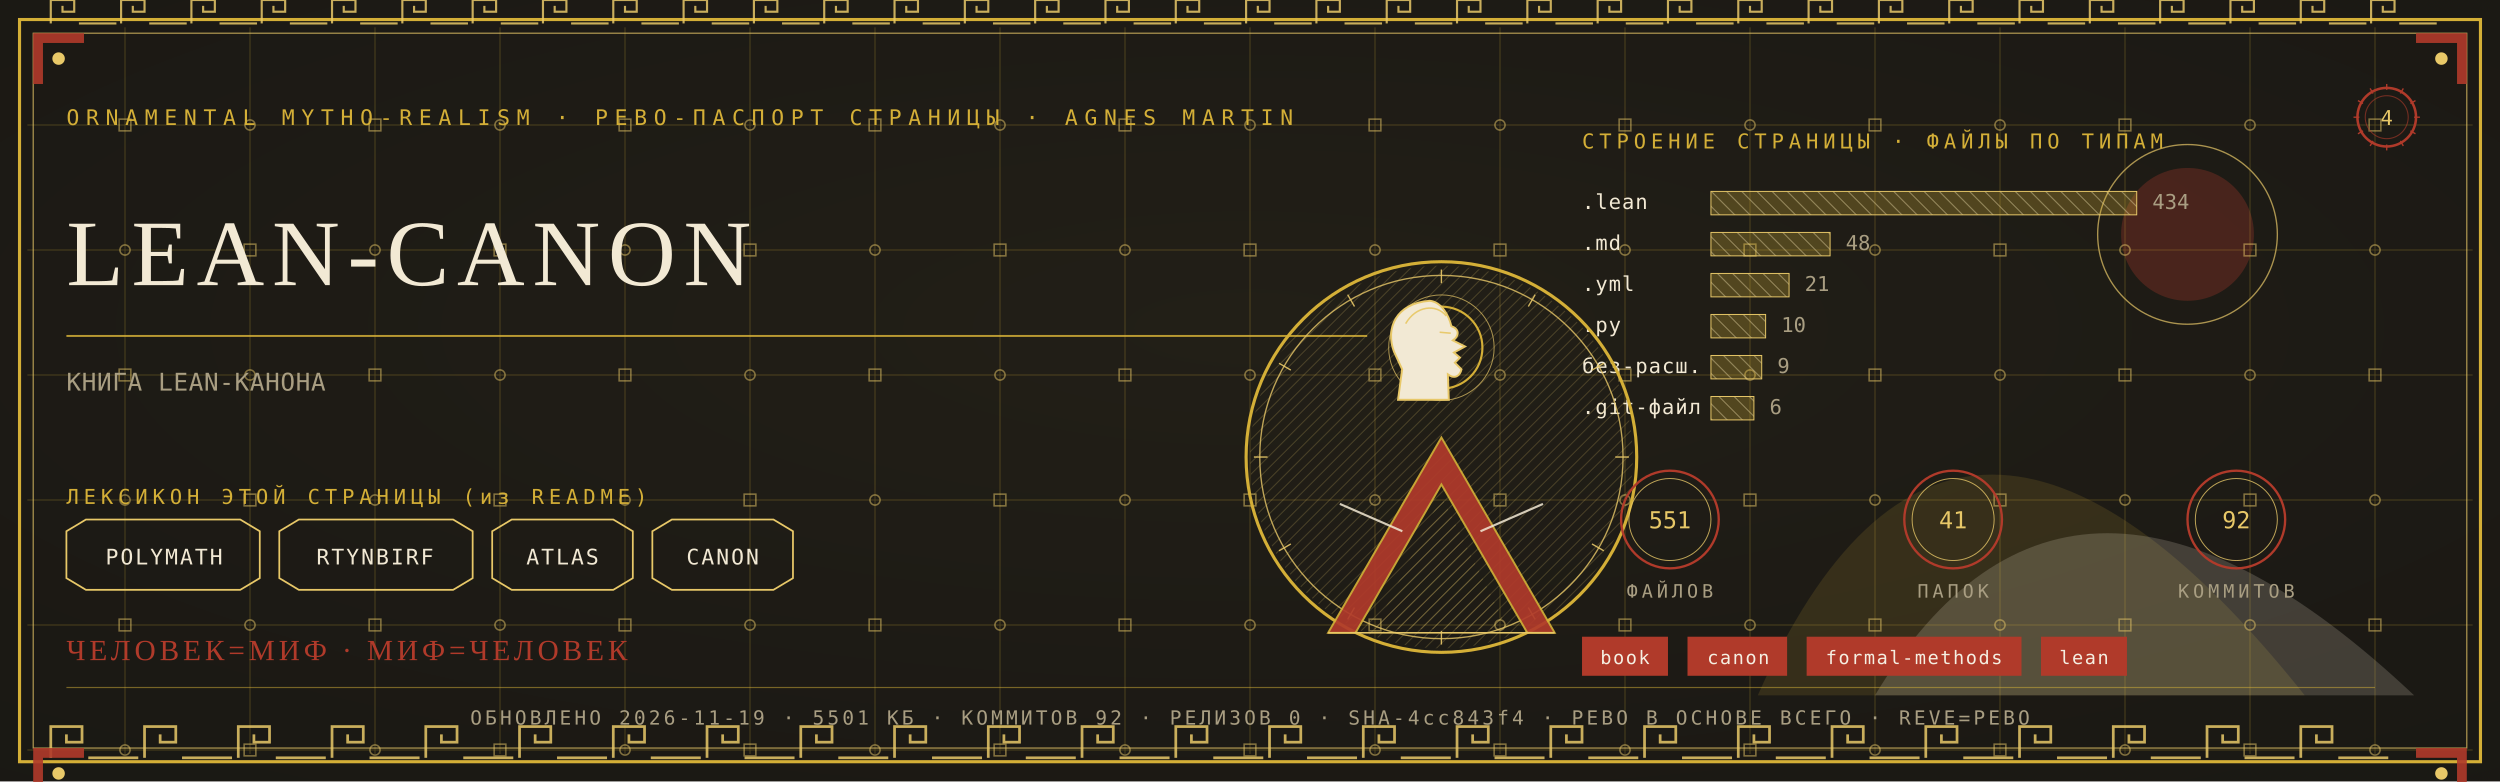
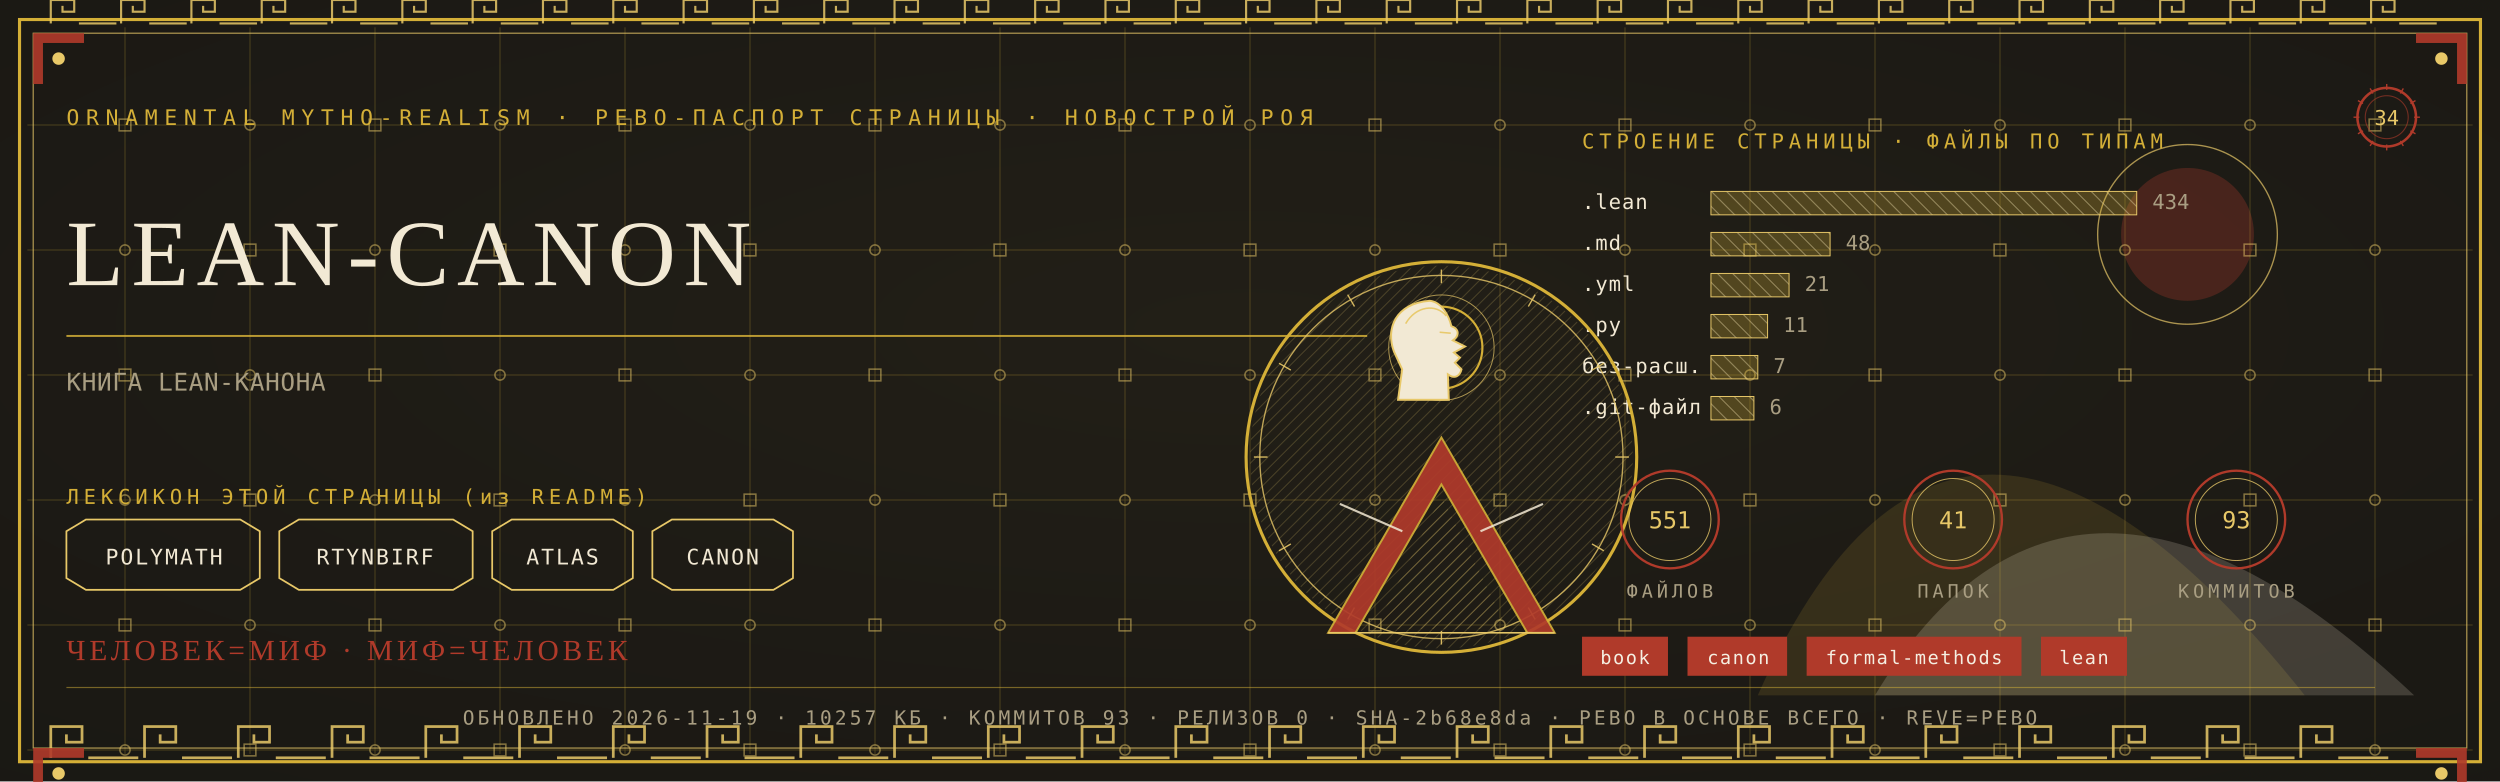
<svg xmlns="http://www.w3.org/2000/svg" viewBox="0 0 1280 400" width="1280" height="400">
  <defs>
-     <radialGradient id="rp4" cx="0.5" cy="0.42" r="1.1">
+     <radialGradient id="rp34" cx="0.5" cy="0.42" r="1.1">
      <stop offset="0" stop-color="#232017" />
      <stop offset="1" stop-color="#171512" />
    </radialGradient>
    <pattern id="hatchm" width="4.2" height="4.2" patternUnits="userSpaceOnUse" patternTransform="rotate(45)">
      <rect width="4.2" height="4.2" fill="none" />
      <line x1="0" y1="0" x2="0" y2="4.2" stroke="#E8C868" stroke-width="0.5" />
    </pattern>
    <pattern id="hatchv" width="5.5" height="5.5" patternUnits="userSpaceOnUse" patternTransform="rotate(-45)">
      <rect width="5.5" height="5.5" fill="none" />
      <line x1="0" y1="0" x2="0" y2="5.5" stroke="#F2E9D4" stroke-width="0.5" />
    </pattern>
  </defs>
  <rect width="1280" height="400" fill="#171512" />
-   <rect width="1280" height="400" fill="url(#rp4)" opacity="0.94" />
+   <rect width="1280" height="400" fill="url(#rp34)" opacity="0.94" />
  <path d="M 900 356 Q 1000 130 1180 356 Z" fill="#D4AF37" opacity="0.14" />
  <path d="M 960 356 Q 1060 190 1236 356 Z" fill="#F2E9D4" opacity="0.18" />
  <circle cx="1120" cy="120" r="34" fill="#B03A2A" opacity="0.30" />
  <circle cx="1120" cy="120" r="46" fill="none" stroke="#E8C868" stroke-width="0.7" opacity="0.7" />
  <g stroke="#D4AF37" stroke-width="0.45" opacity="0.30">
    <line x1="64" y1="14" x2="64" y2="386" />
    <line x1="128" y1="14" x2="128" y2="386" />
    <line x1="192" y1="14" x2="192" y2="386" />
    <line x1="256" y1="14" x2="256" y2="386" />
    <line x1="320" y1="14" x2="320" y2="386" />
    <line x1="384" y1="14" x2="384" y2="386" />
    <line x1="448" y1="14" x2="448" y2="386" />
    <line x1="512" y1="14" x2="512" y2="386" />
    <line x1="576" y1="14" x2="576" y2="386" />
    <line x1="640" y1="14" x2="640" y2="386" />
    <line x1="704" y1="14" x2="704" y2="386" />
    <line x1="768" y1="14" x2="768" y2="386" />
    <line x1="832" y1="14" x2="832" y2="386" />
    <line x1="896" y1="14" x2="896" y2="386" />
    <line x1="960" y1="14" x2="960" y2="386" />
    <line x1="1024" y1="14" x2="1024" y2="386" />
    <line x1="1088" y1="14" x2="1088" y2="386" />
    <line x1="1152" y1="14" x2="1152" y2="386" />
    <line x1="1216" y1="14" x2="1216" y2="386" />
    <line x1="14" y1="64" x2="1266" y2="64" />
    <line x1="14" y1="128" x2="1266" y2="128" />
    <line x1="14" y1="192" x2="1266" y2="192" />
    <line x1="14" y1="256" x2="1266" y2="256" />
    <line x1="14" y1="320" x2="1266" y2="320" />
    <line x1="14" y1="384" x2="1266" y2="384" />
  </g>
  <g fill="none" stroke="#E8C868" stroke-width="0.8" opacity="0.5">
    <rect x="61" y="61" width="6" height="6" />
    <circle cx="64" cy="128" r="2.6" />
    <rect x="61" y="189" width="6" height="6" />
    <circle cx="64" cy="256" r="2.6" />
    <rect x="61" y="317" width="6" height="6" />
    <circle cx="64" cy="384" r="2.6" />
    <circle cx="128" cy="64" r="2.6" />
    <rect x="125" y="125" width="6" height="6" />
    <circle cx="128" cy="192" r="2.6" />
    <rect x="125" y="253" width="6" height="6" />
    <circle cx="128" cy="320" r="2.6" />
    <rect x="125" y="381" width="6" height="6" />
    <rect x="189" y="61" width="6" height="6" />
    <circle cx="192" cy="128" r="2.6" />
    <rect x="189" y="189" width="6" height="6" />
    <circle cx="192" cy="256" r="2.6" />
    <rect x="189" y="317" width="6" height="6" />
    <circle cx="192" cy="384" r="2.6" />
    <circle cx="256" cy="64" r="2.6" />
    <rect x="253" y="125" width="6" height="6" />
    <circle cx="256" cy="192" r="2.6" />
    <rect x="253" y="253" width="6" height="6" />
    <circle cx="256" cy="320" r="2.6" />
    <rect x="253" y="381" width="6" height="6" />
    <rect x="317" y="61" width="6" height="6" />
    <circle cx="320" cy="128" r="2.6" />
    <rect x="317" y="189" width="6" height="6" />
    <circle cx="320" cy="256" r="2.6" />
    <rect x="317" y="317" width="6" height="6" />
    <circle cx="320" cy="384" r="2.6" />
    <circle cx="384" cy="64" r="2.6" />
    <rect x="381" y="125" width="6" height="6" />
    <circle cx="384" cy="192" r="2.6" />
    <rect x="381" y="253" width="6" height="6" />
    <circle cx="384" cy="320" r="2.6" />
    <rect x="381" y="381" width="6" height="6" />
    <rect x="445" y="61" width="6" height="6" />
    <circle cx="448" cy="128" r="2.6" />
    <rect x="445" y="189" width="6" height="6" />
    <circle cx="448" cy="256" r="2.6" />
    <rect x="445" y="317" width="6" height="6" />
    <circle cx="448" cy="384" r="2.6" />
    <circle cx="512" cy="64" r="2.6" />
    <rect x="509" y="125" width="6" height="6" />
    <circle cx="512" cy="192" r="2.6" />
    <rect x="509" y="253" width="6" height="6" />
    <circle cx="512" cy="320" r="2.6" />
    <rect x="509" y="381" width="6" height="6" />
    <rect x="573" y="61" width="6" height="6" />
    <circle cx="576" cy="128" r="2.6" />
    <rect x="573" y="189" width="6" height="6" />
    <circle cx="576" cy="256" r="2.6" />
    <rect x="573" y="317" width="6" height="6" />
    <circle cx="576" cy="384" r="2.6" />
    <circle cx="640" cy="64" r="2.6" />
    <rect x="637" y="125" width="6" height="6" />
    <circle cx="640" cy="192" r="2.6" />
    <rect x="637" y="253" width="6" height="6" />
    <circle cx="640" cy="320" r="2.6" />
    <rect x="637" y="381" width="6" height="6" />
    <rect x="701" y="61" width="6" height="6" />
    <circle cx="704" cy="128" r="2.6" />
    <rect x="701" y="189" width="6" height="6" />
    <circle cx="704" cy="256" r="2.6" />
    <rect x="701" y="317" width="6" height="6" />
    <circle cx="704" cy="384" r="2.6" />
    <circle cx="768" cy="64" r="2.6" />
    <rect x="765" y="125" width="6" height="6" />
    <circle cx="768" cy="192" r="2.6" />
    <rect x="765" y="253" width="6" height="6" />
    <circle cx="768" cy="320" r="2.6" />
    <rect x="765" y="381" width="6" height="6" />
    <rect x="829" y="61" width="6" height="6" />
    <circle cx="832" cy="128" r="2.6" />
    <rect x="829" y="189" width="6" height="6" />
    <circle cx="832" cy="256" r="2.6" />
    <rect x="829" y="317" width="6" height="6" />
    <circle cx="832" cy="384" r="2.6" />
    <circle cx="896" cy="64" r="2.6" />
    <rect x="893" y="125" width="6" height="6" />
    <circle cx="896" cy="192" r="2.6" />
    <rect x="893" y="253" width="6" height="6" />
    <circle cx="896" cy="320" r="2.6" />
    <rect x="893" y="381" width="6" height="6" />
    <rect x="957" y="61" width="6" height="6" />
    <circle cx="960" cy="128" r="2.6" />
    <rect x="957" y="189" width="6" height="6" />
    <circle cx="960" cy="256" r="2.6" />
    <rect x="957" y="317" width="6" height="6" />
    <circle cx="960" cy="384" r="2.6" />
    <circle cx="1024" cy="64" r="2.6" />
    <rect x="1021" y="125" width="6" height="6" />
    <circle cx="1024" cy="192" r="2.6" />
    <rect x="1021" y="253" width="6" height="6" />
    <circle cx="1024" cy="320" r="2.6" />
    <rect x="1021" y="381" width="6" height="6" />
    <rect x="1085" y="61" width="6" height="6" />
    <circle cx="1088" cy="128" r="2.6" />
    <rect x="1085" y="189" width="6" height="6" />
    <circle cx="1088" cy="256" r="2.6" />
    <rect x="1085" y="317" width="6" height="6" />
    <circle cx="1088" cy="384" r="2.6" />
    <circle cx="1152" cy="64" r="2.6" />
    <rect x="1149" y="125" width="6" height="6" />
    <circle cx="1152" cy="192" r="2.6" />
    <rect x="1149" y="253" width="6" height="6" />
    <circle cx="1152" cy="320" r="2.6" />
    <rect x="1149" y="381" width="6" height="6" />
    <rect x="1213" y="61" width="6" height="6" />
    <circle cx="1216" cy="128" r="2.6" />
    <rect x="1213" y="189" width="6" height="6" />
    <circle cx="1216" cy="256" r="2.6" />
    <rect x="1213" y="317" width="6" height="6" />
    <circle cx="1216" cy="384" r="2.6" />
  </g>
  <rect x="10" y="10" width="1260" height="380" fill="none" stroke="#D4AF37" stroke-width="1.6" />
  <rect x="17" y="17" width="1246" height="366" fill="none" stroke="#E8C868" stroke-width="0.6" opacity="0.75" />
  <g fill="none" stroke="#E8C868" stroke-width="1.4" opacity="0.85">
    <path d="M 26 388 L 26 372 L 42 372 L 42 380.0 L 34.0 380.0 L 34.0 376.0" />
    <line x1="45.2" y1="388" x2="70.8" y2="388" />
    <path d="M 74 388 L 74 372 L 90 372 L 90 380.0 L 82.0 380.0 L 82.0 376.0" />
    <line x1="93.2" y1="388" x2="118.8" y2="388" />
    <path d="M 122 388 L 122 372 L 138 372 L 138 380.0 L 130.0 380.0 L 130.0 376.0" />
    <line x1="141.2" y1="388" x2="166.8" y2="388" />
    <path d="M 170 388 L 170 372 L 186 372 L 186 380.0 L 178.0 380.0 L 178.0 376.0" />
    <line x1="189.2" y1="388" x2="214.8" y2="388" />
    <path d="M 218 388 L 218 372 L 234 372 L 234 380.0 L 226.0 380.0 L 226.0 376.0" />
    <line x1="237.2" y1="388" x2="262.8" y2="388" />
    <path d="M 266 388 L 266 372 L 282 372 L 282 380.0 L 274.0 380.0 L 274.0 376.0" />
    <line x1="285.2" y1="388" x2="310.8" y2="388" />
    <path d="M 314 388 L 314 372 L 330 372 L 330 380.0 L 322.0 380.0 L 322.0 376.0" />
    <line x1="333.2" y1="388" x2="358.8" y2="388" />
    <path d="M 362 388 L 362 372 L 378 372 L 378 380.0 L 370.0 380.0 L 370.0 376.0" />
    <line x1="381.2" y1="388" x2="406.8" y2="388" />
    <path d="M 410 388 L 410 372 L 426 372 L 426 380.0 L 418.0 380.0 L 418.0 376.0" />
    <line x1="429.2" y1="388" x2="454.8" y2="388" />
    <path d="M 458 388 L 458 372 L 474 372 L 474 380.0 L 466.0 380.0 L 466.0 376.0" />
    <line x1="477.2" y1="388" x2="502.8" y2="388" />
    <path d="M 506 388 L 506 372 L 522 372 L 522 380.0 L 514.0 380.0 L 514.0 376.0" />
    <line x1="525.2" y1="388" x2="550.8" y2="388" />
    <path d="M 554 388 L 554 372 L 570 372 L 570 380.0 L 562.0 380.0 L 562.0 376.0" />
    <line x1="573.2" y1="388" x2="598.8" y2="388" />
    <path d="M 602 388 L 602 372 L 618 372 L 618 380.0 L 610.0 380.0 L 610.0 376.0" />
    <line x1="621.2" y1="388" x2="646.8" y2="388" />
    <path d="M 650 388 L 650 372 L 666 372 L 666 380.0 L 658.0 380.0 L 658.0 376.0" />
    <line x1="669.2" y1="388" x2="694.8" y2="388" />
    <path d="M 698 388 L 698 372 L 714 372 L 714 380.0 L 706.0 380.0 L 706.0 376.0" />
    <line x1="717.2" y1="388" x2="742.8" y2="388" />
    <path d="M 746 388 L 746 372 L 762 372 L 762 380.0 L 754.0 380.0 L 754.0 376.0" />
    <line x1="765.2" y1="388" x2="790.8" y2="388" />
    <path d="M 794 388 L 794 372 L 810 372 L 810 380.0 L 802.0 380.0 L 802.0 376.0" />
    <line x1="813.2" y1="388" x2="838.8" y2="388" />
    <path d="M 842 388 L 842 372 L 858 372 L 858 380.0 L 850.0 380.0 L 850.0 376.0" />
    <line x1="861.2" y1="388" x2="886.8" y2="388" />
    <path d="M 890 388 L 890 372 L 906 372 L 906 380.0 L 898.0 380.0 L 898.0 376.0" />
    <line x1="909.2" y1="388" x2="934.8" y2="388" />
    <path d="M 938 388 L 938 372 L 954 372 L 954 380.0 L 946.0 380.0 L 946.0 376.0" />
    <line x1="957.2" y1="388" x2="982.8" y2="388" />
    <path d="M 986 388 L 986 372 L 1002 372 L 1002 380.0 L 994.0 380.0 L 994.0 376.0" />
    <line x1="1005.2" y1="388" x2="1030.8" y2="388" />
    <path d="M 1034 388 L 1034 372 L 1050 372 L 1050 380.0 L 1042.0 380.0 L 1042.0 376.0" />
    <line x1="1053.2" y1="388" x2="1078.8" y2="388" />
    <path d="M 1082 388 L 1082 372 L 1098 372 L 1098 380.0 L 1090.0 380.0 L 1090.0 376.0" />
    <line x1="1101.2" y1="388" x2="1126.8" y2="388" />
    <path d="M 1130 388 L 1130 372 L 1146 372 L 1146 380.0 L 1138.0 380.0 L 1138.0 376.0" />
    <line x1="1149.2" y1="388" x2="1174.8" y2="388" />
    <path d="M 1178 388 L 1178 372 L 1194 372 L 1194 380.0 L 1186.0 380.0 L 1186.0 376.0" />
    <line x1="1197.2" y1="388" x2="1222.8" y2="388" />
  </g>
  <g fill="none" stroke="#E8C868" stroke-width="1.1" opacity="0.85">
    <path d="M 26 12 L 26 0 L 38 0 L 38 6.0 L 32.0 6.0 L 32.0 3.0" />
    <line x1="40.4" y1="12" x2="59.6" y2="12" />
    <path d="M 62 12 L 62 0 L 74 0 L 74 6.0 L 68.0 6.0 L 68.0 3.0" />
    <line x1="76.4" y1="12" x2="95.6" y2="12" />
    <path d="M 98 12 L 98 0 L 110 0 L 110 6.0 L 104.0 6.0 L 104.0 3.0" />
    <line x1="112.4" y1="12" x2="131.6" y2="12" />
    <path d="M 134 12 L 134 0 L 146 0 L 146 6.0 L 140.0 6.0 L 140.0 3.0" />
    <line x1="148.4" y1="12" x2="167.6" y2="12" />
    <path d="M 170 12 L 170 0 L 182 0 L 182 6.0 L 176.0 6.0 L 176.0 3.0" />
    <line x1="184.4" y1="12" x2="203.6" y2="12" />
    <path d="M 206 12 L 206 0 L 218 0 L 218 6.0 L 212.0 6.0 L 212.0 3.0" />
    <line x1="220.4" y1="12" x2="239.6" y2="12" />
    <path d="M 242 12 L 242 0 L 254 0 L 254 6.0 L 248.0 6.0 L 248.0 3.0" />
    <line x1="256.4" y1="12" x2="275.6" y2="12" />
    <path d="M 278 12 L 278 0 L 290 0 L 290 6.0 L 284.0 6.0 L 284.0 3.0" />
    <line x1="292.4" y1="12" x2="311.6" y2="12" />
    <path d="M 314 12 L 314 0 L 326 0 L 326 6.0 L 320.0 6.0 L 320.0 3.0" />
    <line x1="328.4" y1="12" x2="347.6" y2="12" />
    <path d="M 350 12 L 350 0 L 362 0 L 362 6.0 L 356.0 6.0 L 356.0 3.0" />
    <line x1="364.4" y1="12" x2="383.6" y2="12" />
    <path d="M 386 12 L 386 0 L 398 0 L 398 6.0 L 392.0 6.0 L 392.0 3.0" />
    <line x1="400.4" y1="12" x2="419.6" y2="12" />
    <path d="M 422 12 L 422 0 L 434 0 L 434 6.0 L 428.0 6.0 L 428.0 3.0" />
    <line x1="436.4" y1="12" x2="455.6" y2="12" />
    <path d="M 458 12 L 458 0 L 470 0 L 470 6.0 L 464.0 6.0 L 464.0 3.0" />
    <line x1="472.4" y1="12" x2="491.6" y2="12" />
    <path d="M 494 12 L 494 0 L 506 0 L 506 6.0 L 500.0 6.0 L 500.0 3.0" />
    <line x1="508.4" y1="12" x2="527.6" y2="12" />
    <path d="M 530 12 L 530 0 L 542 0 L 542 6.0 L 536.0 6.0 L 536.0 3.0" />
    <line x1="544.4" y1="12" x2="563.6" y2="12" />
    <path d="M 566 12 L 566 0 L 578 0 L 578 6.0 L 572.0 6.0 L 572.0 3.0" />
    <line x1="580.4" y1="12" x2="599.6" y2="12" />
    <path d="M 602 12 L 602 0 L 614 0 L 614 6.0 L 608.0 6.0 L 608.0 3.0" />
    <line x1="616.4" y1="12" x2="635.6" y2="12" />
    <path d="M 638 12 L 638 0 L 650 0 L 650 6.0 L 644.0 6.0 L 644.0 3.0" />
    <line x1="652.4" y1="12" x2="671.6" y2="12" />
    <path d="M 674 12 L 674 0 L 686 0 L 686 6.0 L 680.0 6.0 L 680.0 3.0" />
    <line x1="688.4" y1="12" x2="707.6" y2="12" />
    <path d="M 710 12 L 710 0 L 722 0 L 722 6.0 L 716.0 6.0 L 716.0 3.0" />
    <line x1="724.4" y1="12" x2="743.6" y2="12" />
    <path d="M 746 12 L 746 0 L 758 0 L 758 6.0 L 752.0 6.0 L 752.0 3.0" />
    <line x1="760.4" y1="12" x2="779.6" y2="12" />
    <path d="M 782 12 L 782 0 L 794 0 L 794 6.0 L 788.0 6.0 L 788.0 3.0" />
    <line x1="796.4" y1="12" x2="815.6" y2="12" />
    <path d="M 818 12 L 818 0 L 830 0 L 830 6.0 L 824.0 6.0 L 824.0 3.0" />
    <line x1="832.4" y1="12" x2="851.6" y2="12" />
    <path d="M 854 12 L 854 0 L 866 0 L 866 6.0 L 860.0 6.0 L 860.0 3.0" />
    <line x1="868.4" y1="12" x2="887.6" y2="12" />
    <path d="M 890 12 L 890 0 L 902 0 L 902 6.0 L 896.0 6.0 L 896.0 3.0" />
    <line x1="904.4" y1="12" x2="923.6" y2="12" />
    <path d="M 926 12 L 926 0 L 938 0 L 938 6.0 L 932.0 6.0 L 932.0 3.0" />
    <line x1="940.4" y1="12" x2="959.6" y2="12" />
    <path d="M 962 12 L 962 0 L 974 0 L 974 6.0 L 968.0 6.0 L 968.0 3.0" />
    <line x1="976.4" y1="12" x2="995.6" y2="12" />
    <path d="M 998 12 L 998 0 L 1010 0 L 1010 6.0 L 1004.0 6.0 L 1004.0 3.0" />
    <line x1="1012.4" y1="12" x2="1031.6" y2="12" />
    <path d="M 1034 12 L 1034 0 L 1046 0 L 1046 6.0 L 1040.0 6.0 L 1040.0 3.0" />
    <line x1="1048.4" y1="12" x2="1067.6" y2="12" />
    <path d="M 1070 12 L 1070 0 L 1082 0 L 1082 6.0 L 1076.0 6.0 L 1076.0 3.0" />
    <line x1="1084.4" y1="12" x2="1103.6" y2="12" />
    <path d="M 1106 12 L 1106 0 L 1118 0 L 1118 6.0 L 1112.0 6.0 L 1112.0 3.0" />
    <line x1="1120.4" y1="12" x2="1139.6" y2="12" />
    <path d="M 1142 12 L 1142 0 L 1154 0 L 1154 6.0 L 1148.0 6.0 L 1148.0 3.0" />
    <line x1="1156.4" y1="12" x2="1175.6" y2="12" />
    <path d="M 1178 12 L 1178 0 L 1190 0 L 1190 6.0 L 1184.0 6.0 L 1184.0 3.0" />
    <line x1="1192.4" y1="12" x2="1211.6" y2="12" />
    <path d="M 1214 12 L 1214 0 L 1226 0 L 1226 6.0 L 1220.0 6.0 L 1220.0 3.0" />
    <line x1="1228.4" y1="12" x2="1247.6" y2="12" />
  </g>
  <g transform="translate(17,17) scale(1,1)">
    <path d="M 0 0 L 26 0 L 26 5 L 5 5 L 5 26 L 0 26 Z" fill="#B03A2A" opacity="0.9" />
    <circle cx="13" cy="13" r="3.2" fill="#E8C868" />
  </g>
  <g transform="translate(1263,17) scale(-1,1)">
    <path d="M 0 0 L 26 0 L 26 5 L 5 5 L 5 26 L 0 26 Z" fill="#B03A2A" opacity="0.9" />
    <circle cx="13" cy="13" r="3.2" fill="#E8C868" />
  </g>
  <g transform="translate(17,383) scale(1,1)">
    <path d="M 0 0 L 26 0 L 26 5 L 5 5 L 5 26 L 0 26 Z" fill="#B03A2A" opacity="0.9" />
    <circle cx="13" cy="13" r="3.2" fill="#E8C868" />
  </g>
  <g transform="translate(1263,383) scale(-1,1)">
    <path d="M 0 0 L 26 0 L 26 5 L 5 5 L 5 26 L 0 26 Z" fill="#B03A2A" opacity="0.9" />
    <circle cx="13" cy="13" r="3.2" fill="#E8C868" />
  </g>
-   <text x="34" y="64" font-family="'Cascadia Mono', ui-monospace, Consolas, monospace" font-size="11" fill="#D4AF37" letter-spacing="3.4">ORNAMENTAL MYTHO-REALISM · РЕВО-ПАСПОРТ СТРАНИЦЫ · AGNES MARTIN</text>
+   <text x="34" y="64" font-family="'Cascadia Mono', ui-monospace, Consolas, monospace" font-size="11" fill="#D4AF37" letter-spacing="3.4">ORNAMENTAL MYTHO-REALISM · РЕВО-ПАСПОРТ СТРАНИЦЫ · НОВОСТРОЙ РОЯ</text>
  <g transform="translate(1222,60)">
    <circle r="15" fill="none" stroke="#B03A2A" stroke-width="1.3" />
    <circle r="11" fill="none" stroke="#B03A2A" stroke-width="0.55" opacity="0.6" />
-     <text y="4" text-anchor="middle" font-family="'Cascadia Mono', ui-monospace, Consolas, monospace" font-size="10.5" fill="#E8C868">4</text>
+     <text y="4" text-anchor="middle" font-family="'Cascadia Mono', ui-monospace, Consolas, monospace" font-size="10.5" fill="#E8C868">34</text>
    <g stroke="#B03A2A" stroke-width="0.7">
      <line x1="0" y1="-17" x2="0" y2="-14" transform="rotate(0)" />
      <line x1="0" y1="-17" x2="0" y2="-14" transform="rotate(30)" />
      <line x1="0" y1="-17" x2="0" y2="-14" transform="rotate(60)" />
      <line x1="0" y1="-17" x2="0" y2="-14" transform="rotate(90)" />
      <line x1="0" y1="-17" x2="0" y2="-14" transform="rotate(120)" />
      <line x1="0" y1="-17" x2="0" y2="-14" transform="rotate(150)" />
      <line x1="0" y1="-17" x2="0" y2="-14" transform="rotate(180)" />
      <line x1="0" y1="-17" x2="0" y2="-14" transform="rotate(210)" />
      <line x1="0" y1="-17" x2="0" y2="-14" transform="rotate(240)" />
      <line x1="0" y1="-17" x2="0" y2="-14" transform="rotate(270)" />
      <line x1="0" y1="-17" x2="0" y2="-14" transform="rotate(300)" />
      <line x1="0" y1="-17" x2="0" y2="-14" transform="rotate(330)" />
    </g>
  </g>
  <text x="34" y="146" font-family="Georgia, 'Times New Roman', serif" font-size="48.0" fill="#F2E9D4" letter-spacing="4">LEAN-CANON</text>
  <line x1="34" y1="172" x2="700" y2="172" stroke="#D4AF37" stroke-width="1" opacity="0.85" />
  <text x="34" y="200" font-family="'Cascadia Mono', ui-monospace, Consolas, monospace" font-size="12.5" fill="#A99E82" letter-spacing="0.3">КНИГА LEAN-КАНОНА</text>
  <text x="34" y="258" font-family="'Cascadia Mono', ui-monospace, Consolas, monospace" font-size="10.5" fill="#D4AF37" letter-spacing="2.5">ЛЕКСИКОН ЭТОЙ СТРАНИЦЫ (из README)</text>
  <path d="M 34 272 L 44 266 L 123 266 L 133 272 L 133 296 L 123 302 L 44 302 L 34 296 Z" fill="none" stroke="#E8C868" stroke-width="0.9" />
  <text x="84" y="289" text-anchor="middle" font-family="'Cascadia Mono', ui-monospace, Consolas, monospace" font-size="11" fill="#F2E9D4" letter-spacing="1">POLYMATH</text>
  <path d="M 143 272 L 153 266 L 232 266 L 242 272 L 242 296 L 232 302 L 153 302 L 143 296 Z" fill="none" stroke="#E8C868" stroke-width="0.9" />
  <text x="192" y="289" text-anchor="middle" font-family="'Cascadia Mono', ui-monospace, Consolas, monospace" font-size="11" fill="#F2E9D4" letter-spacing="1">RTYNBIRF</text>
  <path d="M 252 272 L 262 266 L 314 266 L 324 272 L 324 296 L 314 302 L 262 302 L 252 296 Z" fill="none" stroke="#E8C868" stroke-width="0.9" />
  <text x="288" y="289" text-anchor="middle" font-family="'Cascadia Mono', ui-monospace, Consolas, monospace" font-size="11" fill="#F2E9D4" letter-spacing="1">ATLAS</text>
  <path d="M 334 272 L 344 266 L 396 266 L 406 272 L 406 296 L 396 302 L 344 302 L 334 296 Z" fill="none" stroke="#E8C868" stroke-width="0.9" />
  <text x="370" y="289" text-anchor="middle" font-family="'Cascadia Mono', ui-monospace, Consolas, monospace" font-size="11" fill="#F2E9D4" letter-spacing="1">CANON</text>
  <text x="810" y="76" font-family="'Cascadia Mono', ui-monospace, Consolas, monospace" font-size="10.5" fill="#D4AF37" letter-spacing="2.5">СТРОЕНИЕ СТРАНИЦЫ · ФАЙЛЫ ПО ТИПАМ</text>
  <text x="810" y="107" font-family="'Cascadia Mono', ui-monospace, Consolas, monospace" font-size="10.5" fill="#F2E9D4" letter-spacing="0.5">.lean</text>
  <rect x="876" y="98" width="218" height="12" fill="url(#hatchv)" opacity="0.9" />
  <rect x="876" y="98" width="218" height="12" fill="#D4AF37" opacity="0.28" />
  <rect x="876" y="98" width="218" height="12" fill="none" stroke="#E8C868" stroke-width="0.5" />
  <text x="1102" y="107" font-family="'Cascadia Mono', ui-monospace, Consolas, monospace" font-size="10.5" fill="#A99E82">434</text>
  <text x="810" y="128" font-family="'Cascadia Mono', ui-monospace, Consolas, monospace" font-size="10.5" fill="#F2E9D4" letter-spacing="0.5">.md</text>
  <rect x="876" y="119" width="61" height="12" fill="url(#hatchv)" opacity="0.9" />
  <rect x="876" y="119" width="61" height="12" fill="#D4AF37" opacity="0.28" />
  <rect x="876" y="119" width="61" height="12" fill="none" stroke="#E8C868" stroke-width="0.5" />
  <text x="945" y="128" font-family="'Cascadia Mono', ui-monospace, Consolas, monospace" font-size="10.5" fill="#A99E82">48</text>
  <text x="810" y="149" font-family="'Cascadia Mono', ui-monospace, Consolas, monospace" font-size="10.5" fill="#F2E9D4" letter-spacing="0.5">.yml</text>
  <rect x="876" y="140" width="40" height="12" fill="url(#hatchv)" opacity="0.9" />
  <rect x="876" y="140" width="40" height="12" fill="#D4AF37" opacity="0.28" />
  <rect x="876" y="140" width="40" height="12" fill="none" stroke="#E8C868" stroke-width="0.5" />
  <text x="924" y="149" font-family="'Cascadia Mono', ui-monospace, Consolas, monospace" font-size="10.5" fill="#A99E82">21</text>
  <text x="810" y="170" font-family="'Cascadia Mono', ui-monospace, Consolas, monospace" font-size="10.5" fill="#F2E9D4" letter-spacing="0.5">.py</text>
-   <rect x="876" y="161" width="28" height="12" fill="url(#hatchv)" opacity="0.9" />
-   <rect x="876" y="161" width="28" height="12" fill="#D4AF37" opacity="0.28" />
-   <rect x="876" y="161" width="28" height="12" fill="none" stroke="#E8C868" stroke-width="0.5" />
-   <text x="912" y="170" font-family="'Cascadia Mono', ui-monospace, Consolas, monospace" font-size="10.5" fill="#A99E82">10</text>
+   <rect x="876" y="161" width="29" height="12" fill="url(#hatchv)" opacity="0.9" />
+   <rect x="876" y="161" width="29" height="12" fill="#D4AF37" opacity="0.28" />
+   <rect x="876" y="161" width="29" height="12" fill="none" stroke="#E8C868" stroke-width="0.5" />
+   <text x="913" y="170" font-family="'Cascadia Mono', ui-monospace, Consolas, monospace" font-size="10.5" fill="#A99E82">11</text>
  <text x="810" y="191" font-family="'Cascadia Mono', ui-monospace, Consolas, monospace" font-size="10.5" fill="#F2E9D4" letter-spacing="0.5">без-расш.</text>
-   <rect x="876" y="182" width="26" height="12" fill="url(#hatchv)" opacity="0.9" />
-   <rect x="876" y="182" width="26" height="12" fill="#D4AF37" opacity="0.28" />
-   <rect x="876" y="182" width="26" height="12" fill="none" stroke="#E8C868" stroke-width="0.5" />
-   <text x="910" y="191" font-family="'Cascadia Mono', ui-monospace, Consolas, monospace" font-size="10.5" fill="#A99E82">9</text>
+   <rect x="876" y="182" width="24" height="12" fill="url(#hatchv)" opacity="0.9" />
+   <rect x="876" y="182" width="24" height="12" fill="#D4AF37" opacity="0.28" />
+   <rect x="876" y="182" width="24" height="12" fill="none" stroke="#E8C868" stroke-width="0.5" />
+   <text x="908" y="191" font-family="'Cascadia Mono', ui-monospace, Consolas, monospace" font-size="10.5" fill="#A99E82">7</text>
  <text x="810" y="212" font-family="'Cascadia Mono', ui-monospace, Consolas, monospace" font-size="10.5" fill="#F2E9D4" letter-spacing="0.5">.git-файл</text>
  <rect x="876" y="203" width="22" height="12" fill="url(#hatchv)" opacity="0.9" />
  <rect x="876" y="203" width="22" height="12" fill="#D4AF37" opacity="0.28" />
  <rect x="876" y="203" width="22" height="12" fill="none" stroke="#E8C868" stroke-width="0.5" />
  <text x="906" y="212" font-family="'Cascadia Mono', ui-monospace, Consolas, monospace" font-size="10.5" fill="#A99E82">6</text>
  <g transform="translate(738,234)">
    <circle r="100" fill="none" stroke="#D4AF37" stroke-width="1.6" />
    <circle r="93" fill="none" stroke="#E8C868" stroke-width="0.7" opacity="0.8" />
    <circle r="98" fill="url(#hatchm)" opacity="0.4" />
    <g stroke="#E8C868" stroke-width="0.7" opacity="0.9">
      <line x1="0" y1="-96" x2="0" y2="-89" transform="rotate(0)" />
      <line x1="0" y1="-96" x2="0" y2="-89" transform="rotate(30)" />
      <line x1="0" y1="-96" x2="0" y2="-89" transform="rotate(60)" />
      <line x1="0" y1="-96" x2="0" y2="-89" transform="rotate(90)" />
      <line x1="0" y1="-96" x2="0" y2="-89" transform="rotate(120)" />
      <line x1="0" y1="-96" x2="0" y2="-89" transform="rotate(150)" />
      <line x1="0" y1="-96" x2="0" y2="-89" transform="rotate(180)" />
      <line x1="0" y1="-96" x2="0" y2="-89" transform="rotate(210)" />
      <line x1="0" y1="-96" x2="0" y2="-89" transform="rotate(240)" />
      <line x1="0" y1="-96" x2="0" y2="-89" transform="rotate(270)" />
      <line x1="0" y1="-96" x2="0" y2="-89" transform="rotate(300)" />
      <line x1="0" y1="-96" x2="0" y2="-89" transform="rotate(330)" />
    </g>
    <circle cy="-56" r="21" fill="none" stroke="#D4AF37" stroke-width="1.1" />
    <circle cy="-56" r="27" fill="none" stroke="#E8C868" stroke-width="0.5" opacity="0.7" />
    <path d="M -6.0 -80.0 C -23.5 -78.7 -28.7 -65.7 -24.3 -54.0 L -20.1 -44.9 L -22.2 -29.3 L 3.8 -29.3 L 3.3 -42.3 C 6.9 -39.7 9.5 -41.5 10.3 -44.9 L 6.9 -48.3 L 9.5 -50.9 L 6.4 -53.5 L 12.1 -56.6 L 5.9 -59.7 C 9.5 -62.3 9.0 -65.7 5.1 -67.0 C 3.8 -72.7 -0.1 -79.5 -6.0 -80.0 Z" fill="#F2E9D4" stroke="#E8C868" stroke-width="1.0" />
    <g fill="none" stroke="#E8C868" stroke-width="0.8" opacity="0.95">
      <path d="M -18.3 -68.3 C -13.1 -77.4 -2.7 -78.7 2.5 -72.2" />
      <path d="M -0.9 -63.9 L 4.8 -63.4" />
    </g>
    <path d="M -58.0 90.0 L 0 -10.0 L 58.0 90.0 L 44.0 90.0 L 0 14.0 L -44.0 90.0 Z" fill="#B03A2A" opacity="0.92" stroke="#D4AF37" stroke-width="1.0" />
    <path d="M -34.0 88.0 L 0 20.0 L 34.0 88.0" fill="url(#hatchm)" opacity="0.5" stroke="none" />
    <path d="M -58.0 90.0 L 58.0 90.0" fill="none" stroke="#E8C868" stroke-width="0.8" />
    <path d="M -52.0 24.0 L -20.0 38.0" fill="none" stroke="#F2E9D4" stroke-width="1.1" opacity="0.85" />
    <path d="M 52.0 24.0 L 20.0 38.0" fill="none" stroke="#F2E9D4" stroke-width="1.1" opacity="0.85" />
  </g>
  <g transform="translate(855,266)">
    <circle r="25" fill="none" stroke="#B03A2A" stroke-width="1.2" />
    <circle r="21" fill="none" stroke="#E8C868" stroke-width="0.5" opacity="0.8" />
    <text y="4.5" text-anchor="middle" font-family="'Cascadia Mono', ui-monospace, Consolas, monospace" font-size="12" fill="#E8C868">551</text>
    <text y="40" text-anchor="middle" font-family="'Cascadia Mono', ui-monospace, Consolas, monospace" font-size="9.5" fill="#A99E82" letter-spacing="2">ФАЙЛОВ</text>
  </g>
  <g transform="translate(1000,266)">
    <circle r="25" fill="none" stroke="#B03A2A" stroke-width="1.2" />
    <circle r="21" fill="none" stroke="#E8C868" stroke-width="0.5" opacity="0.8" />
    <text y="4.5" text-anchor="middle" font-family="'Cascadia Mono', ui-monospace, Consolas, monospace" font-size="12" fill="#E8C868">41</text>
    <text y="40" text-anchor="middle" font-family="'Cascadia Mono', ui-monospace, Consolas, monospace" font-size="9.5" fill="#A99E82" letter-spacing="2">ПАПОК</text>
  </g>
  <g transform="translate(1145,266)">
    <circle r="25" fill="none" stroke="#B03A2A" stroke-width="1.2" />
    <circle r="21" fill="none" stroke="#E8C868" stroke-width="0.5" opacity="0.8" />
-     <text y="4.5" text-anchor="middle" font-family="'Cascadia Mono', ui-monospace, Consolas, monospace" font-size="12" fill="#E8C868">92</text>
+     <text y="4.5" text-anchor="middle" font-family="'Cascadia Mono', ui-monospace, Consolas, monospace" font-size="12" fill="#E8C868">93</text>
    <text y="40" text-anchor="middle" font-family="'Cascadia Mono', ui-monospace, Consolas, monospace" font-size="9.5" fill="#A99E82" letter-spacing="2">КОММИТОВ</text>
  </g>
  <rect x="810" y="326" rx="0" width="44" height="20" fill="#B03A2A" />
  <text x="832" y="340" text-anchor="middle" font-family="'Cascadia Mono', ui-monospace, Consolas, monospace" font-size="9.5" fill="#F5EFE2" letter-spacing="0.8">book</text>
  <rect x="864" y="326" rx="0" width="51" height="20" fill="#B03A2A" />
  <text x="890" y="340" text-anchor="middle" font-family="'Cascadia Mono', ui-monospace, Consolas, monospace" font-size="9.5" fill="#F5EFE2" letter-spacing="0.8">canon</text>
  <rect x="925" y="326" rx="0" width="110" height="20" fill="#B03A2A" />
  <text x="980" y="340" text-anchor="middle" font-family="'Cascadia Mono', ui-monospace, Consolas, monospace" font-size="9.5" fill="#F5EFE2" letter-spacing="0.8">formal-methods</text>
  <rect x="1045" y="326" rx="0" width="44" height="20" fill="#B03A2A" />
  <text x="1067" y="340" text-anchor="middle" font-family="'Cascadia Mono', ui-monospace, Consolas, monospace" font-size="9.5" fill="#F5EFE2" letter-spacing="0.8">lean</text>
  <text x="34" y="338" font-family="Georgia, 'Times New Roman', serif" font-size="15" fill="#B03A2A" letter-spacing="2">ЧЕЛОВЕК=МИФ · МИФ=ЧЕЛОВЕК</text>
  <line x1="34" y1="352" x2="1216" y2="352" stroke="#D4AF37" stroke-width="0.6" opacity="0.5" />
-   <text x="640" y="371" text-anchor="middle" font-family="'Cascadia Mono', ui-monospace, Consolas, monospace" font-size="10" fill="#A99E82" letter-spacing="1.6">ОБНОВЛЕНО 2026-11-19 · 5501 КБ · КОММИТОВ 92 · РЕЛИЗОВ 0 · SHA-4cc843f4 · РЕВО В ОСНОВЕ ВСЕГО · REVE=РЕВО</text>
+   <text x="640" y="371" text-anchor="middle" font-family="'Cascadia Mono', ui-monospace, Consolas, monospace" font-size="10" fill="#A99E82" letter-spacing="1.6">ОБНОВЛЕНО 2026-11-19 · 10257 КБ · КОММИТОВ 93 · РЕЛИЗОВ 0 · SHA-2b68e8da · РЕВО В ОСНОВЕ ВСЕГО · REVE=РЕВО</text>
</svg>
